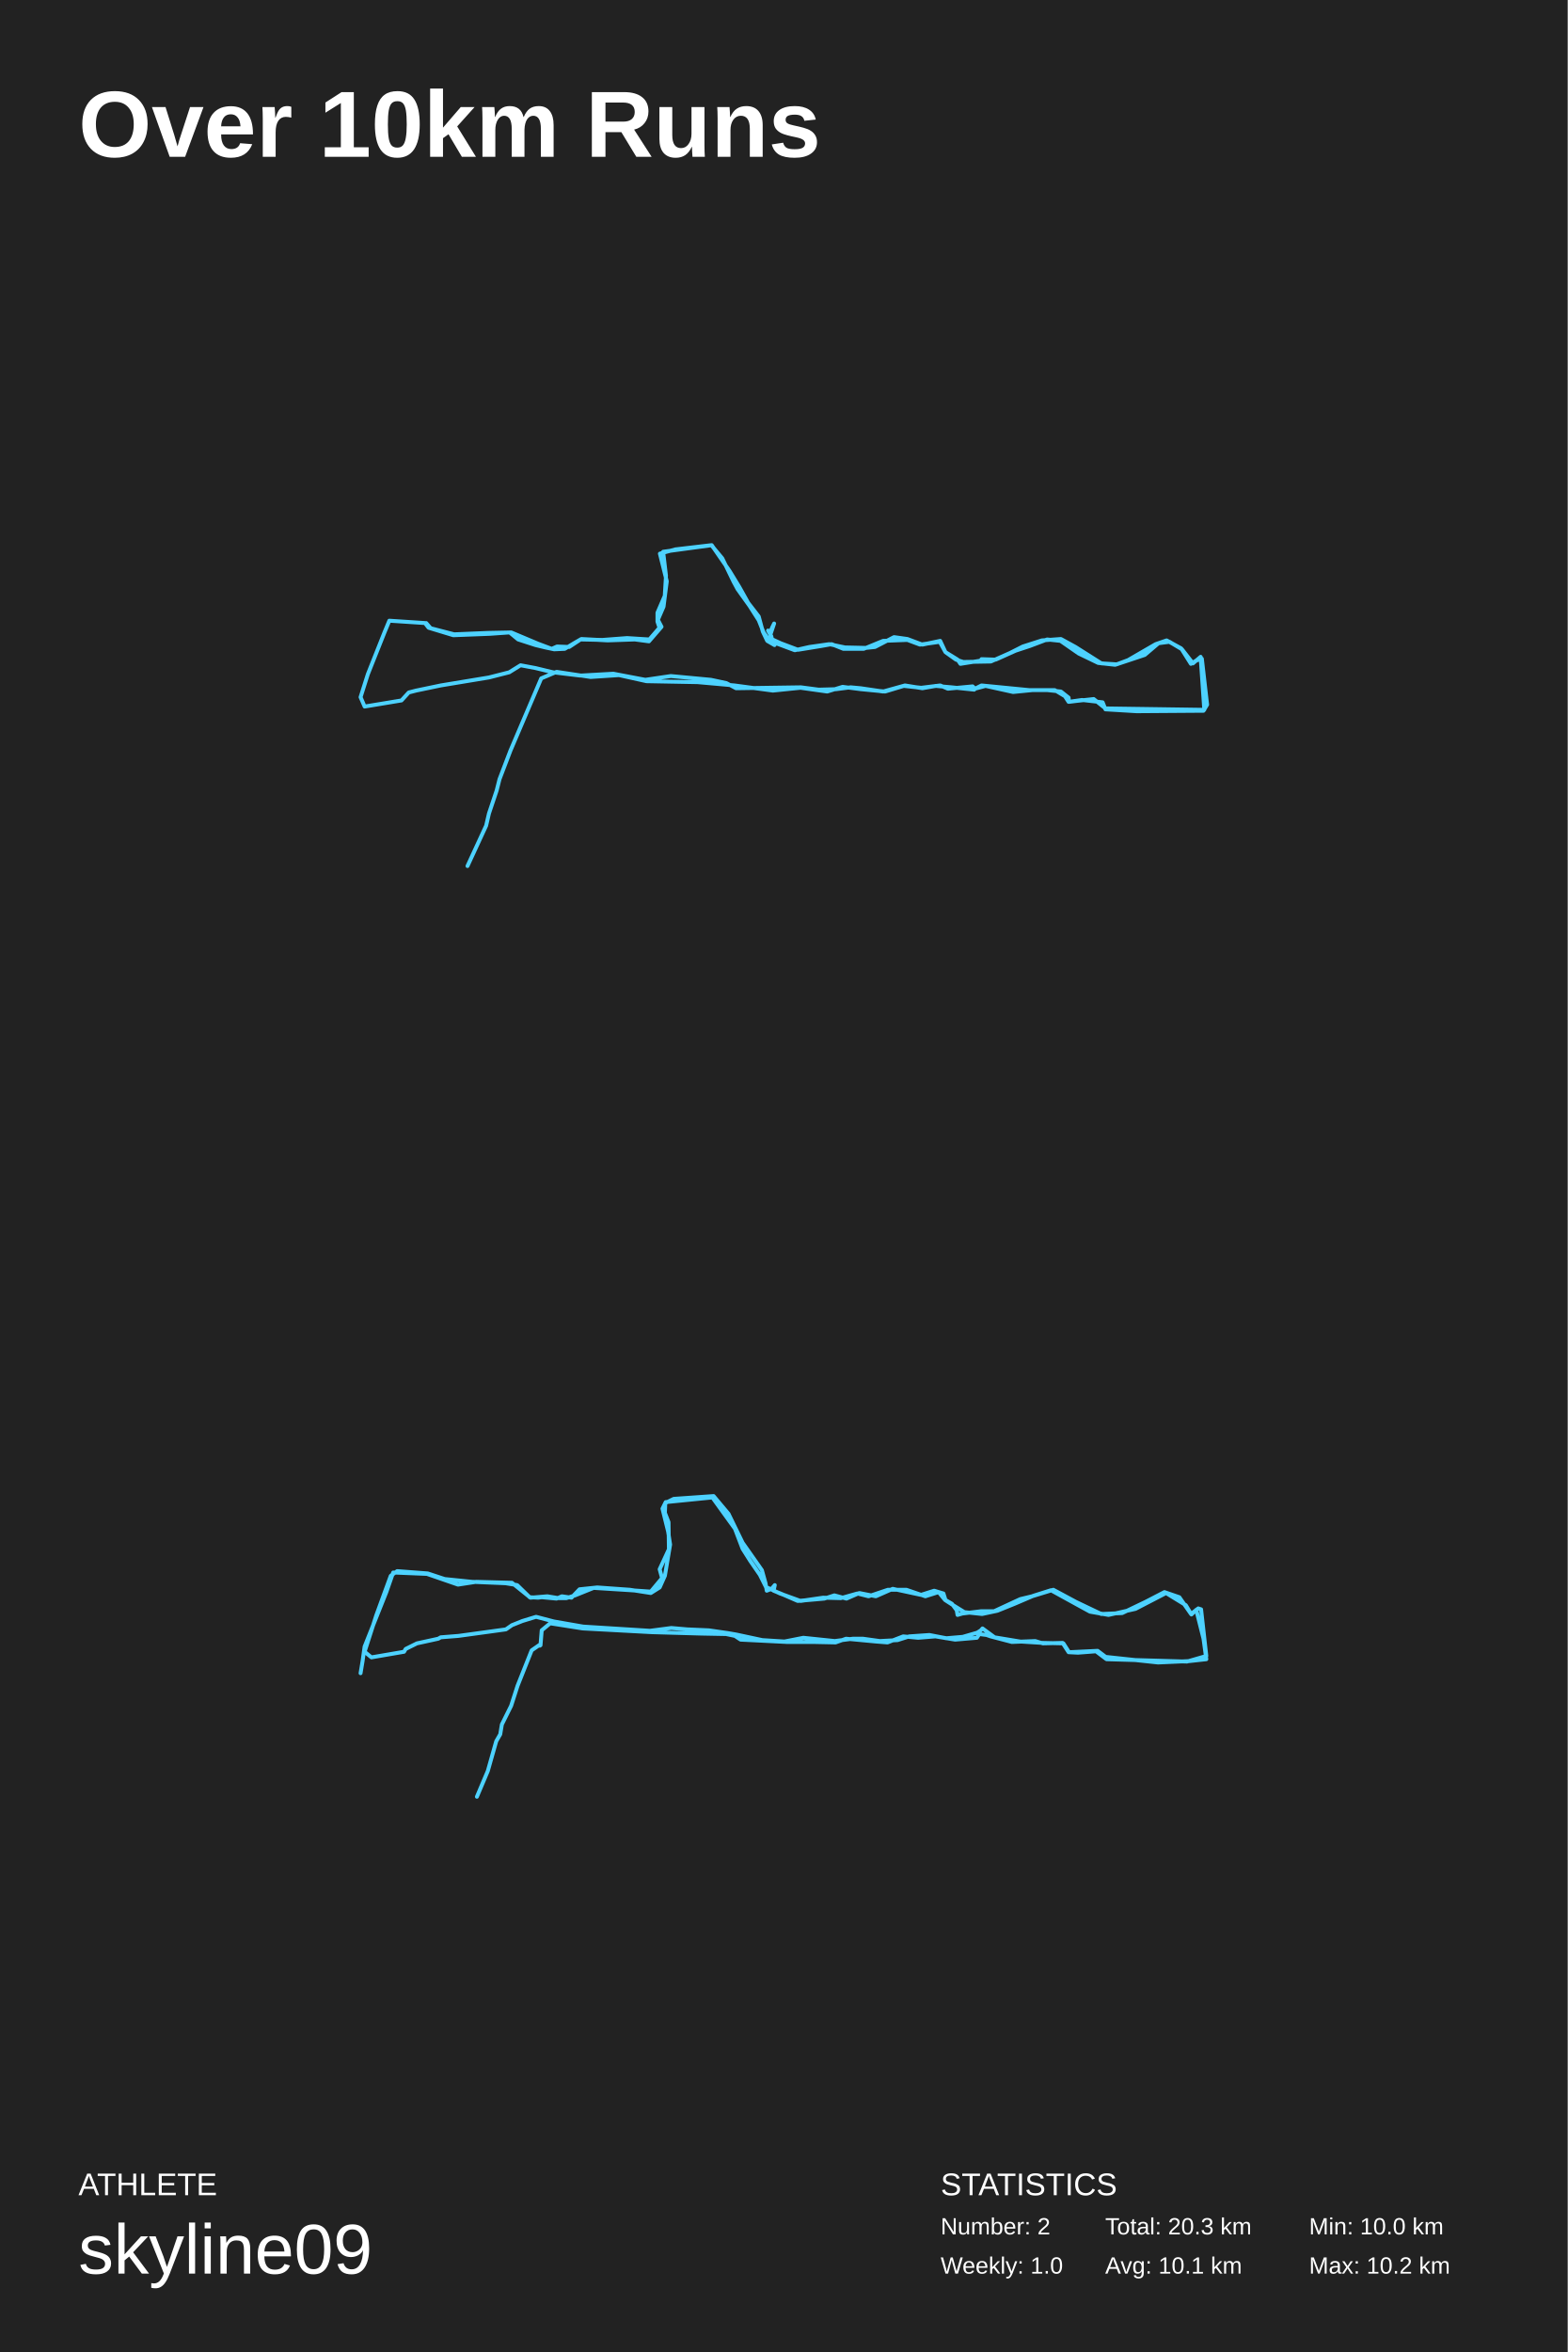
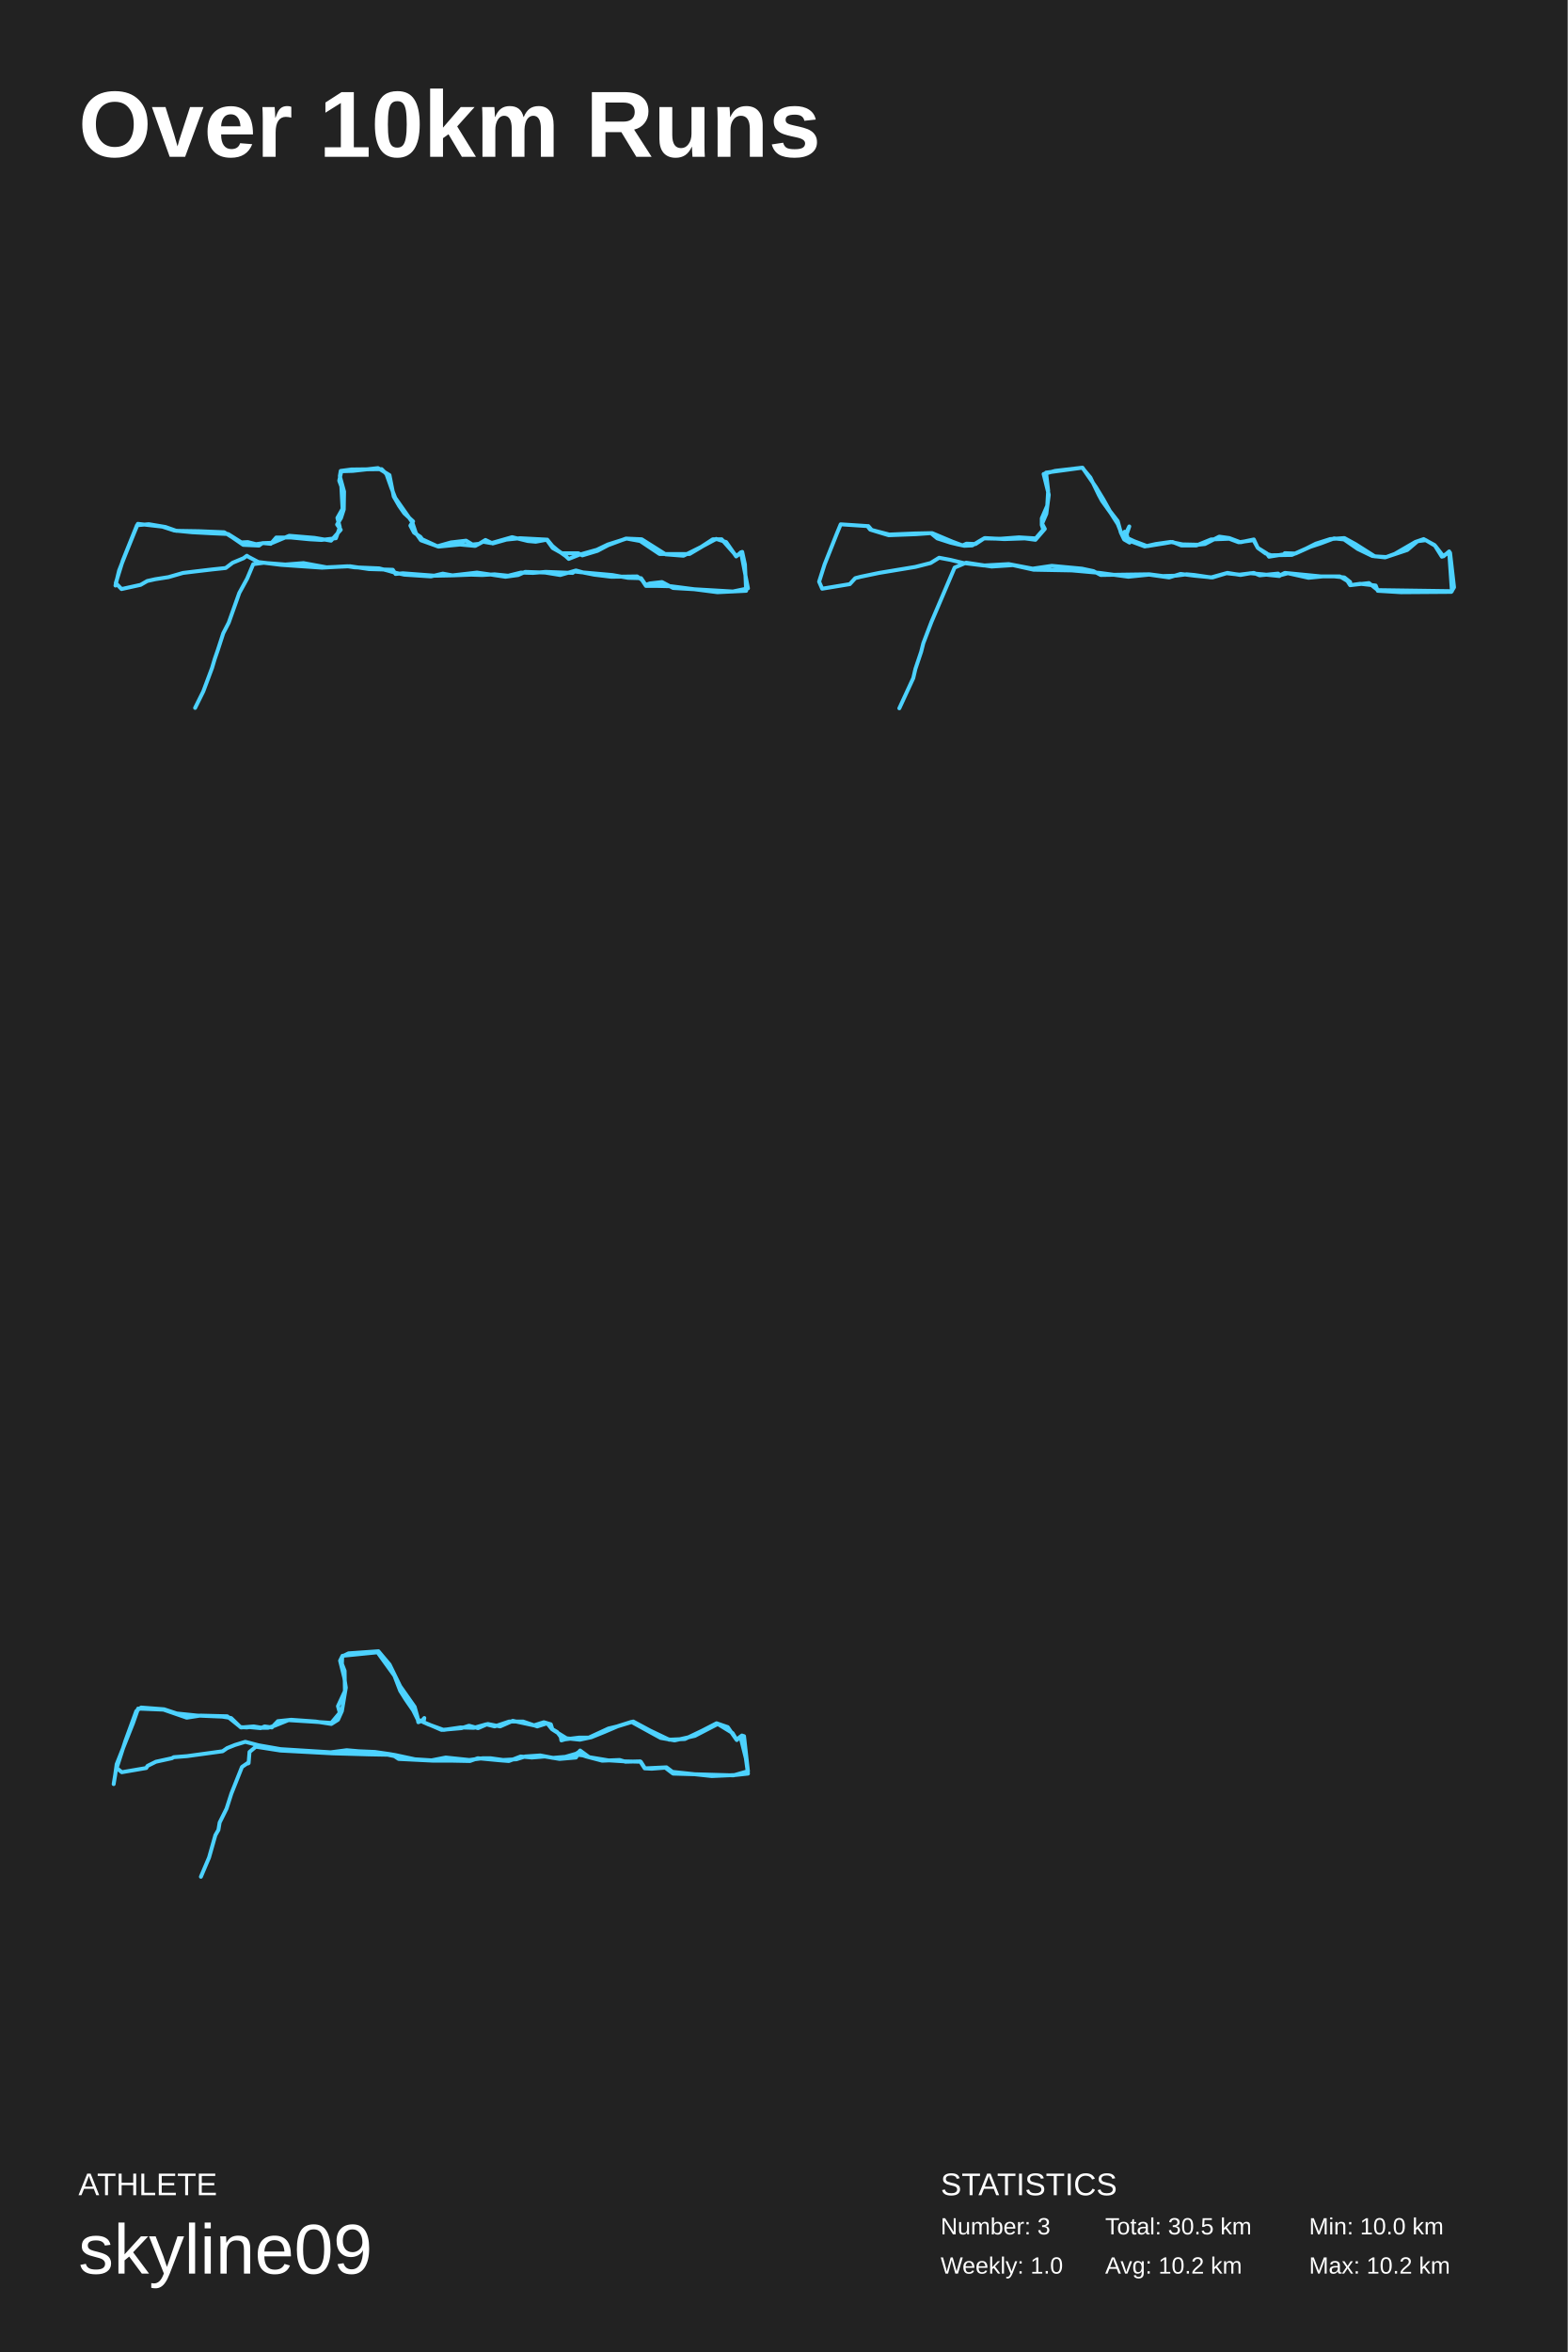
<svg xmlns="http://www.w3.org/2000/svg" baseProfile="full" height="300mm" version="1.1" viewBox="0,0,200,300" width="200mm">
  <defs />
  <rect fill="#222222" height="300" width="200" x="0" y="0" />
  <text fill="#FFFFFF" style="font-size:12px; font-family:Arial; font-weight:bold;" x="10" y="20">Over 10km Runs</text>
  <text fill="#FFFFFF" style="font-size:4px; font-family:Arial" x="10" y="280">ATHLETE</text>
  <text fill="#FFFFFF" style="font-size:9px; font-family:Arial" x="10" y="290">skyline09</text>
  <text fill="#FFFFFF" style="font-size:4px; font-family:Arial" x="120" y="280">STATISTICS</text>
-   <text fill="#FFFFFF" style="font-size:3px; font-family:Arial" x="120" y="285">Number: 2</text>
+   <text fill="#FFFFFF" style="font-size:3px; font-family:Arial" x="120" y="285">Number: 3</text>
  <text fill="#FFFFFF" style="font-size:3px; font-family:Arial" x="120" y="290">Weekly: 1.0</text>
-   <text fill="#FFFFFF" style="font-size:3px; font-family:Arial" x="141" y="285">Total: 20.3 km</text>
-   <text fill="#FFFFFF" style="font-size:3px; font-family:Arial" x="141" y="290">Avg: 10.1 km</text>
+   <text fill="#FFFFFF" style="font-size:3px; font-family:Arial" x="141" y="285">Total: 30.5 km</text>
+   <text fill="#FFFFFF" style="font-size:3px; font-family:Arial" x="141" y="290">Avg: 10.2 km</text>
  <text fill="#FFFFFF" style="font-size:3px; font-family:Arial" x="167" y="285">Min: 10.0 km</text>
  <text fill="#FFFFFF" style="font-size:3px; font-family:Arial" x="167" y="290">Max: 10.2 km</text>
-   <polyline fill="none" points="59.642,110.462 62.019,105.317 62.381,103.761 63.363,100.829 63.724,99.394 65.12,95.744 69.047,86.53 71.011,85.693 75.351,86.351 78.968,86.111 82.482,86.889 88.993,87.009 93.696,87.428 98.605,88.086 102.119,87.727 105.529,88.205 107.493,87.607 109.818,87.906 112.919,88.205 115.296,87.488 117.518,87.727 119.946,87.428 120.928,87.846 124.08,87.547 124.39,87.846 125.217,87.428 131.315,88.026 134.57,88.026 135.862,88.804 136.327,89.522 138.033,89.282 140.668,89.582 141.03,90.479 145.009,90.718 153.535,90.658 154.0,89.881 153.328,84.017 152.605,84.257 151.933,84.675 150.693,82.701 148.833,81.684 147.437,82.163 143.923,84.197 142.477,84.735 140.513,84.616 137.206,82.522 135.345,81.504 132.917,81.684 130.488,82.462 128.834,83.299 126.406,84.376 122.892,84.436 121.962,84.137 120.618,83.18 119.946,81.744 117.673,82.222 115.761,81.504 114.056,81.265 111.627,82.522 110.49,82.641 107.803,82.581 105.788,82.163 103.256,82.522 101.395,82.94 98.191,81.744 97.416,80.667 96.796,79.111 95.608,77.257 94.109,75.162 93.592,74.205 92.145,71.214 90.75,69.538 86.151,70.077 84.188,70.615 85.066,74.145 84.653,77.376 83.929,79.051 84.394,79.949 82.792,81.804 80.984,81.564 77.522,81.684 74.163,81.504 73.233,82.043 72.044,82.761 70.7,82.821 69.564,82.581 68.323,82.282 66.101,81.564 65.016,80.667 62.484,80.846 57.833,81.026 54.681,80.069 54.216,79.47 49.669,79.171 49.049,80.667 46.93,85.992 46.0,88.923 46.517,90.12 51.219,89.342 52.149,88.325 53.079,88.086 56.232,87.428 62.381,86.411 64.965,85.752 66.411,84.855 68.323,85.214 70.545,85.752 74.008,86.171 78.245,85.932 82.327,86.71 85.583,86.231 90.699,86.71 92.662,87.129 93.902,87.787 102.17,87.667 104.444,87.966 106.666,87.906 108.526,87.667 109.818,87.787 112.66,88.205 115.451,87.428 117.673,87.787 119.378,87.488 121.393,87.667 124.287,87.966 124.39,87.846 125.734,87.488 129.248,88.265 131.677,88.026 133.64,88.026 135.345,88.205 136.327,88.983 136.379,89.522 137.361,89.402 139.531,89.163 141.03,90.359 153.638,90.539 153.173,83.778 152.191,84.616 150.796,82.821 149.194,81.863 147.799,82.043 146.042,83.539 142.27,84.795 140.1,84.556 137.619,83.359 135.294,81.744 133.589,81.564 131.367,82.402 129.558,83 127.026,84.137 125.217,84.077 125.166,84.257 122.53,84.675 122.168,84.137 120.618,83.18 119.895,81.863 117.363,82.222 115.761,81.624 112.66,81.744 110.18,82.761 107.596,82.761 106.098,82.163 104.754,82.402 101.809,82.881 99.587,82.043 98.295,81.445 98.295,80.906 98.76,79.53 98.553,79.949 98.243,80.667 97.985,80.428 98.398,81.146 98.45,81.385 98.811,82.282 97.881,81.744 97.313,80.547 96.796,78.633 95.453,76.898 94.316,74.863 93.076,72.829 90.802,69.538 84.601,70.376 84.963,73.427 84.808,76 83.878,78.154 83.878,79.291 84.136,80.069 82.844,81.564 80.002,81.385 76.85,81.624 74.059,81.564 72.612,82.522 71.062,82.462 70.39,82.761 68.633,82.103 65.223,80.667 62.278,80.727 57.937,80.906 54.94,80.128 54.371,79.47" stroke="#4dd2ff" stroke-linecap="round" stroke-linejoin="round" stroke-width="0.5" />
-   <polyline fill="none" points="60.842,229.176 62.228,225.906 63.307,222.1 63.82,221.208 64.026,219.96 65.207,217.581 66.029,215.025 67.826,210.506 68.853,209.792 68.853,209.911 68.956,209.852 69.11,207.949 70.188,207.057 74.348,207.711 83.181,208.187 89.447,208.365 92.631,208.425 93.76,208.662 94.479,209.138 100.385,209.435 103.723,209.435 106.599,209.495 107.934,209.019 111.735,209.376 113.224,209.495 115.227,208.722 117.127,208.9 119.335,208.722 121.852,209.138 124.625,208.9 124.933,208.425 125.857,208.544 126.371,208.722 129.093,209.435 132.071,209.317 133.047,209.614 135.563,209.554 136.334,210.744 140.031,210.565 141.058,211.338 147.735,212.052 151.74,211.873 153.897,211.635 153.538,209.019 152.613,205.333 151.997,205.927 151.278,204.738 148.762,203.192 144.859,205.214 141.418,205.987 139.056,205.571 137.207,204.56 134.074,202.835 131.815,203.549 129.452,204.56 127.244,205.452 125.292,205.868 123.033,205.63 121.492,204.679 120.568,204.084 119.746,203.073 118.051,203.608 115.638,202.776 113.275,202.776 110.81,203.608 109.372,203.252 107.267,203.846 105.007,203.787 102.131,204.203 99.512,203.252 97.715,202.419 96.944,200.873 95.712,199.089 94.736,197.543 93.76,194.987 90.884,191.003 84.927,191.597 84.516,192.43 85.235,195.343 85.492,197.008 84.825,200.992 84.157,202.479 83.027,203.192 80.357,202.776 76.197,202.479 73.937,202.716 72.91,203.787 71.678,203.608 71.01,203.906 69.11,203.727 68.648,203.787 67.569,203.727 65.977,202.181 64.488,201.943 60.225,201.765 56.733,201.408 54.576,200.695 50.673,200.397 49.852,200.992 48.003,206.046 46.514,210.684 47.387,211.398 51.546,210.684 51.752,210.327 53.19,209.614 55.912,209.019 56.22,208.841 58.479,208.662 64.539,207.83 65.31,207.295 66.645,206.76 68.391,206.225 70.65,206.819 74.399,207.473 82.924,208.008 85.646,207.652 87.7,207.83 90.422,207.949 92.887,208.306 93.914,208.484 97.252,209.198 100.077,209.376 102.491,208.9 106.496,209.317 108.807,209.019 110.091,209.019 112.248,209.317 114.508,209.198 115.997,208.722 118.565,208.544 120.722,208.96 122.827,208.781 124.676,208.246 125.138,207.949 125.344,207.711 126.884,208.841 130.12,209.376 132.996,209.554 135.666,209.614 136.385,210.744 137.515,210.803 139.826,210.625 141.161,211.635 151.432,211.933 153.897,211.219 153.23,205.273 152.87,205.154 151.946,205.868 150.456,203.727 148.556,203.073 146.143,204.322 143.164,205.749 140.494,205.868 137.258,204.322 134.382,202.776 131.66,203.608 130.171,203.965 126.833,205.511 125.19,205.511 122.776,205.808 122.16,205.987 122.057,205.392 121.441,204.56 120.619,204.084 120.362,203.252 119.181,202.895 117.486,203.43 113.892,202.657 111.735,203.608 109.629,203.192 107.986,203.906 106.445,203.489 105.161,203.906 101.772,204.203 99.718,203.311 98.69,202.895 98.845,202.181 98.434,202.657 97.817,202.895 97.663,201.943 97.201,200.279 94.736,196.77 92.939,193.084 91.039,190.824 85.954,191.181 84.876,191.716 84.825,192.965 85.287,194.154 85.338,197.603 84.157,200.16 84.465,201.289 83.027,203.014 80.459,202.835 75.735,202.538 73.372,203.489 72.243,203.846 71.267,203.846 69.829,203.608 67.672,203.787 65.31,201.884 60.739,201.765 58.428,202.122 54.474,200.754 50.16,200.576 49.287,203.073 46.514,210.03 46.257,211.873 46.0,213.419" stroke="#4dd2ff" stroke-linecap="round" stroke-linejoin="round" stroke-width="0.5" />
+   <polyline fill="none" points="24.891,90.295 25.933,88.193 27.054,85.197 27.401,84.034 27.788,82.916 28.483,80.769 29.178,79.428 30.53,75.626 31.534,73.793 32.307,71.959 33.659,71.78 35.861,72.049 41.075,72.406 44.32,72.227 45.208,72.362 48.376,72.496 49.418,72.764 50.345,73.032 51.582,73.301 54.981,73.524 56.487,73.167 57.723,73.39 60.852,73.032 62.706,73.301 64.483,73.569 66.105,73.346 66.994,72.943 69.543,73.032 71.474,73.346 73.483,72.764 74.448,73.032 75.8,73.301 78.002,73.569 81.285,73.524 81.903,73.972 82.406,74.732 83.68,74.732 85.612,74.777 91.521,75.537 95.191,75.358 95.036,72.004 94.689,70.394 93.916,70.975 92.642,69.142 91.367,68.739 89.706,69.634 87.968,70.662 84.144,70.662 81.672,69.007 79.933,68.694 77.539,69.455 76.148,70.125 73.908,70.752 72.556,71.288 72.17,70.931 71.165,70.215 70.47,69.634 69.813,68.829 68.345,69.097 67.341,69.007 65.333,68.515 62.667,69.276 61.624,69.097 60.62,69.634 58.689,69.455 55.946,69.723 53.706,68.918 53.049,67.979 52.586,66.592 50.423,63.506 49.921,62.209 49.303,60.465 48.685,59.839 44.822,59.884 43.47,60.063 43.354,60.734 43.895,62.701 43.856,64.982 43.509,66.056 43.006,66.905 43.47,67.576 42.234,68.963 40.109,68.605 36.903,68.337 34.779,69.231 33.466,69.276 33.041,69.589 31.032,69.499 29.603,68.515 28.599,67.889 25.354,67.755 22.496,67.71 21.105,67.218 18.981,66.861 17.474,66.995 15.659,71.512 14.77,74.374 15.504,75.134 17.938,74.598 18.788,74.106 19.792,73.882 21.491,73.614 23.345,73.077 24.813,72.898 27.092,72.63 28.792,72.451 29.68,71.78 31.071,71.199 31.496,70.886 31.689,71.02 32.964,71.691 34.084,71.825 36.401,72.004 38.719,71.825 41.655,72.362 44.667,72.227 47.062,72.585 50.114,72.675 50.461,73.211 51.388,73.122 55.521,73.435 57.762,73.39 60.118,73.301 61.509,73.346 63.092,73.256 64.83,73.435 66.453,73.032 67.998,73.077 69.62,72.943 73.058,73.077 73.29,72.898 74.101,72.988 78.118,73.346 80.127,73.703 81.788,73.748 82.367,74.598 82.908,74.419 84.453,74.24 85.882,75 93.491,75.447 95.423,75.045 94.534,70.439 93.955,70.931 92.062,68.784 90.942,68.784 89.436,69.768 87.195,70.886 84.916,70.707 81.865,68.784 79.856,68.694 77.577,69.544 76.225,70.26 74.294,70.841 73.792,70.573 71.706,70.573 70.509,69.902 69.736,68.829 66.337,68.65 64.599,68.829 62.861,69.32 61.933,68.873 61.122,69.365 60.273,69.455 59.461,68.963 57.53,69.186 55.792,69.678 53.861,68.784 53.629,68.471 52.818,67.934 52.354,67.04 52.702,66.503 51.582,65.474 50.925,64.535 50.23,63.328 49.689,60.599 48.221,59.705 45.015,60.063 43.547,60.107 43.277,61.315 43.547,62.031 43.702,64.893 43.045,66.056 43.354,67.263 42.852,68.65 40.998,68.873 39.453,68.784 37.135,68.56 35.242,68.56 34.547,69.365 33.62,69.276 32.655,69.41 31.612,69.142 30.8,69.186 29.101,68.113 27.054,68.024 24.504,67.889 22.225,67.666 20.719,67.174 17.59,66.816 17.127,67.934 16.006,70.707 15.195,72.764 14.732,74.687" stroke="#4dd2ff" stroke-linecap="round" stroke-linejoin="round" stroke-width="0.5" />
+   <polyline fill="none" points="114.732,90.346 116.514,86.487 116.786,85.321 117.522,83.122 117.793,82.045 118.84,79.308 121.785,72.398 123.258,71.769 126.513,72.263 129.226,72.084 131.862,72.667 136.745,72.757 140.272,73.071 143.954,73.564 146.589,73.295 149.147,73.654 150.62,73.205 152.364,73.43 154.689,73.654 156.472,73.116 158.138,73.295 159.96,73.071 160.696,73.385 163.06,73.161 163.293,73.385 163.913,73.071 168.486,73.519 170.928,73.519 171.897,74.103 172.245,74.641 173.524,74.462 175.501,74.686 175.772,75.359 178.756,75.539 185.151,75.494 185.5,74.911 184.996,70.513 184.454,70.693 183.95,71.007 183.02,69.526 181.624,68.763 180.578,69.122 177.943,70.648 176.857,71.051 175.385,70.962 172.904,69.391 171.509,68.628 169.688,68.763 167.866,69.346 166.626,69.975 164.804,70.782 162.169,70.827 161.471,70.603 160.464,69.885 159.96,68.808 158.255,69.167 156.821,68.628 155.542,68.449 153.72,69.391 152.867,69.481 150.852,69.436 149.341,69.122 147.442,69.391 146.046,69.705 143.644,68.808 143.062,68 142.597,66.833 141.706,65.442 140.582,63.872 140.194,63.154 139.109,60.91 138.063,59.654 134.613,60.058 133.141,60.461 133.8,63.109 133.489,65.532 132.947,66.789 133.296,67.462 132.094,68.853 130.738,68.673 128.141,68.763 125.622,68.628 124.924,69.032 124.033,69.571 123.025,69.616 122.173,69.436 121.243,69.212 119.576,68.673 118.762,68 116.863,68.135 113.375,68.269 111.011,67.551 110.662,67.103 107.252,66.878 106.787,68 105.198,71.994 104.5,74.193 104.888,75.09 108.414,74.507 109.112,73.744 109.81,73.564 112.174,73.071 116.786,72.308 118.723,71.814 119.809,71.141 121.243,71.41 122.909,71.814 125.506,72.128 128.684,71.949 131.745,72.532 134.187,72.173 138.024,72.532 139.497,72.846 140.427,73.34 146.628,73.25 148.333,73.475 150,73.43 151.395,73.25 152.364,73.34 154.495,73.654 156.588,73.071 158.255,73.34 159.533,73.116 161.045,73.25 163.215,73.475 163.293,73.385 164.3,73.116 166.936,73.699 168.757,73.519 170.23,73.519 171.509,73.654 172.245,74.237 172.284,74.641 173.021,74.552 174.648,74.372 175.772,75.27 185.229,75.404 184.88,70.334 184.144,70.962 183.097,69.616 181.896,68.898 180.849,69.032 179.532,70.154 176.702,71.096 175.075,70.917 173.214,70.019 171.47,68.808 170.191,68.673 168.525,69.301 167.168,69.75 165.269,70.603 163.913,70.558 163.874,70.693 161.898,71.007 161.626,70.603 160.464,69.885 159.921,68.898 158.022,69.167 156.821,68.718 154.495,68.808 152.635,69.571 150.697,69.571 149.573,69.122 148.566,69.301 146.356,69.66 144.69,69.032 143.721,68.583 143.721,68.18 144.07,67.148 143.915,67.462 143.682,68 143.489,67.821 143.799,68.359 143.837,68.539 144.109,69.212 143.411,68.808 142.985,67.91 142.597,66.474 141.589,65.173 140.737,63.647 139.807,62.122 138.101,59.654 133.451,60.282 133.722,62.57 133.606,64.5 132.908,66.115 132.908,66.968 133.102,67.551 132.133,68.673 130.001,68.539 127.637,68.718 125.544,68.673 124.459,69.391 123.297,69.346 122.793,69.571 121.475,69.077 118.917,68 116.708,68.045 113.453,68.18 111.205,67.596 110.778,67.103" stroke="#4dd2ff" stroke-linecap="round" stroke-linejoin="round" stroke-width="0.5" />
+   <polyline fill="none" points="25.631,239.382 26.671,236.929 27.48,234.075 27.865,233.406 28.019,232.47 28.905,230.686 29.521,228.768 30.869,225.379 31.64,224.844 31.64,224.933 31.717,224.889 31.832,223.462 32.641,222.793 35.761,223.283 42.386,223.64 47.085,223.774 49.473,223.818 50.32,223.997 50.859,224.354 55.289,224.577 57.792,224.577 59.949,224.621 60.951,224.264 63.801,224.532 64.918,224.621 66.42,224.041 67.845,224.175 69.501,224.041 71.389,224.354 73.469,224.175 73.7,223.818 74.393,223.908 74.778,224.041 76.82,224.577 79.053,224.487 79.785,224.71 81.673,224.666 82.25,225.558 85.024,225.424 85.794,226.004 90.801,226.539 93.805,226.405 95.423,226.227 95.153,224.264 94.46,221.5 93.998,221.945 93.459,221.054 91.571,219.894 88.644,221.41 86.063,221.99 84.292,221.678 82.905,220.92 80.556,219.627 78.861,220.162 77.089,220.92 75.433,221.589 73.969,221.901 72.275,221.722 71.119,221.009 70.426,220.563 69.81,219.805 68.539,220.206 66.728,219.582 64.956,219.582 63.108,220.206 62.029,219.939 60.45,220.385 58.755,220.34 56.598,220.652 54.634,219.939 53.286,219.314 52.708,218.155 51.784,216.817 51.052,215.658 50.32,213.74 48.163,210.752 43.695,211.198 43.387,211.822 43.927,214.007 44.119,215.256 43.618,218.244 43.118,219.359 42.27,219.894 40.267,219.582 37.148,219.359 35.453,219.537 34.683,220.34 33.758,220.206 33.257,220.429 31.832,220.295 31.486,220.34 30.677,220.295 29.483,219.136 28.366,218.958 25.169,218.824 22.55,218.556 20.932,218.021 18.005,217.798 17.389,218.244 16.002,222.035 14.885,225.513 15.54,226.048 18.66,225.513 18.814,225.246 19.892,224.71 21.934,224.264 22.165,224.131 23.859,223.997 28.404,223.373 28.982,222.971 29.984,222.57 31.293,222.168 32.988,222.614 35.8,223.105 42.193,223.506 44.235,223.239 45.775,223.373 47.817,223.462 49.665,223.729 50.436,223.863 52.939,224.398 55.058,224.532 56.868,224.175 59.872,224.487 61.606,224.264 62.568,224.264 64.186,224.487 65.881,224.398 66.998,224.041 68.924,223.908 70.541,224.22 72.121,224.086 73.507,223.685 73.854,223.462 74.008,223.283 75.163,224.131 77.59,224.532 79.747,224.666 81.75,224.71 82.289,225.558 83.136,225.602 84.869,225.468 85.871,226.227 93.574,226.45 95.423,225.914 94.922,221.455 94.653,221.366 93.959,221.901 92.842,220.295 91.417,219.805 89.607,220.741 87.373,221.812 85.37,221.901 82.944,220.741 80.787,219.582 78.745,220.206 77.628,220.474 75.125,221.633 73.892,221.633 72.082,221.856 71.62,221.99 71.543,221.544 71.081,220.92 70.464,220.563 70.272,219.939 69.386,219.671 68.115,220.072 65.419,219.493 63.801,220.206 62.222,219.894 60.989,220.429 59.834,220.117 58.871,220.429 56.329,220.652 54.788,219.983 54.018,219.671 54.133,219.136 53.825,219.493 53.363,219.671 53.248,218.958 52.901,217.709 51.052,215.078 49.704,212.313 48.279,210.618 44.466,210.886 43.657,211.287 43.618,212.224 43.965,213.116 44.004,215.702 43.118,217.62 43.349,218.467 42.27,219.76 40.345,219.627 36.801,219.404 35.029,220.117 34.182,220.385 33.45,220.385 32.372,220.206 30.754,220.34 28.982,218.913 25.554,218.824 23.821,219.091 20.855,218.066 17.62,217.932 16.965,219.805 14.885,225.023 14.693,226.405 14.5,227.564" stroke="#4dd2ff" stroke-linecap="round" stroke-linejoin="round" stroke-width="0.5" />
</svg>
